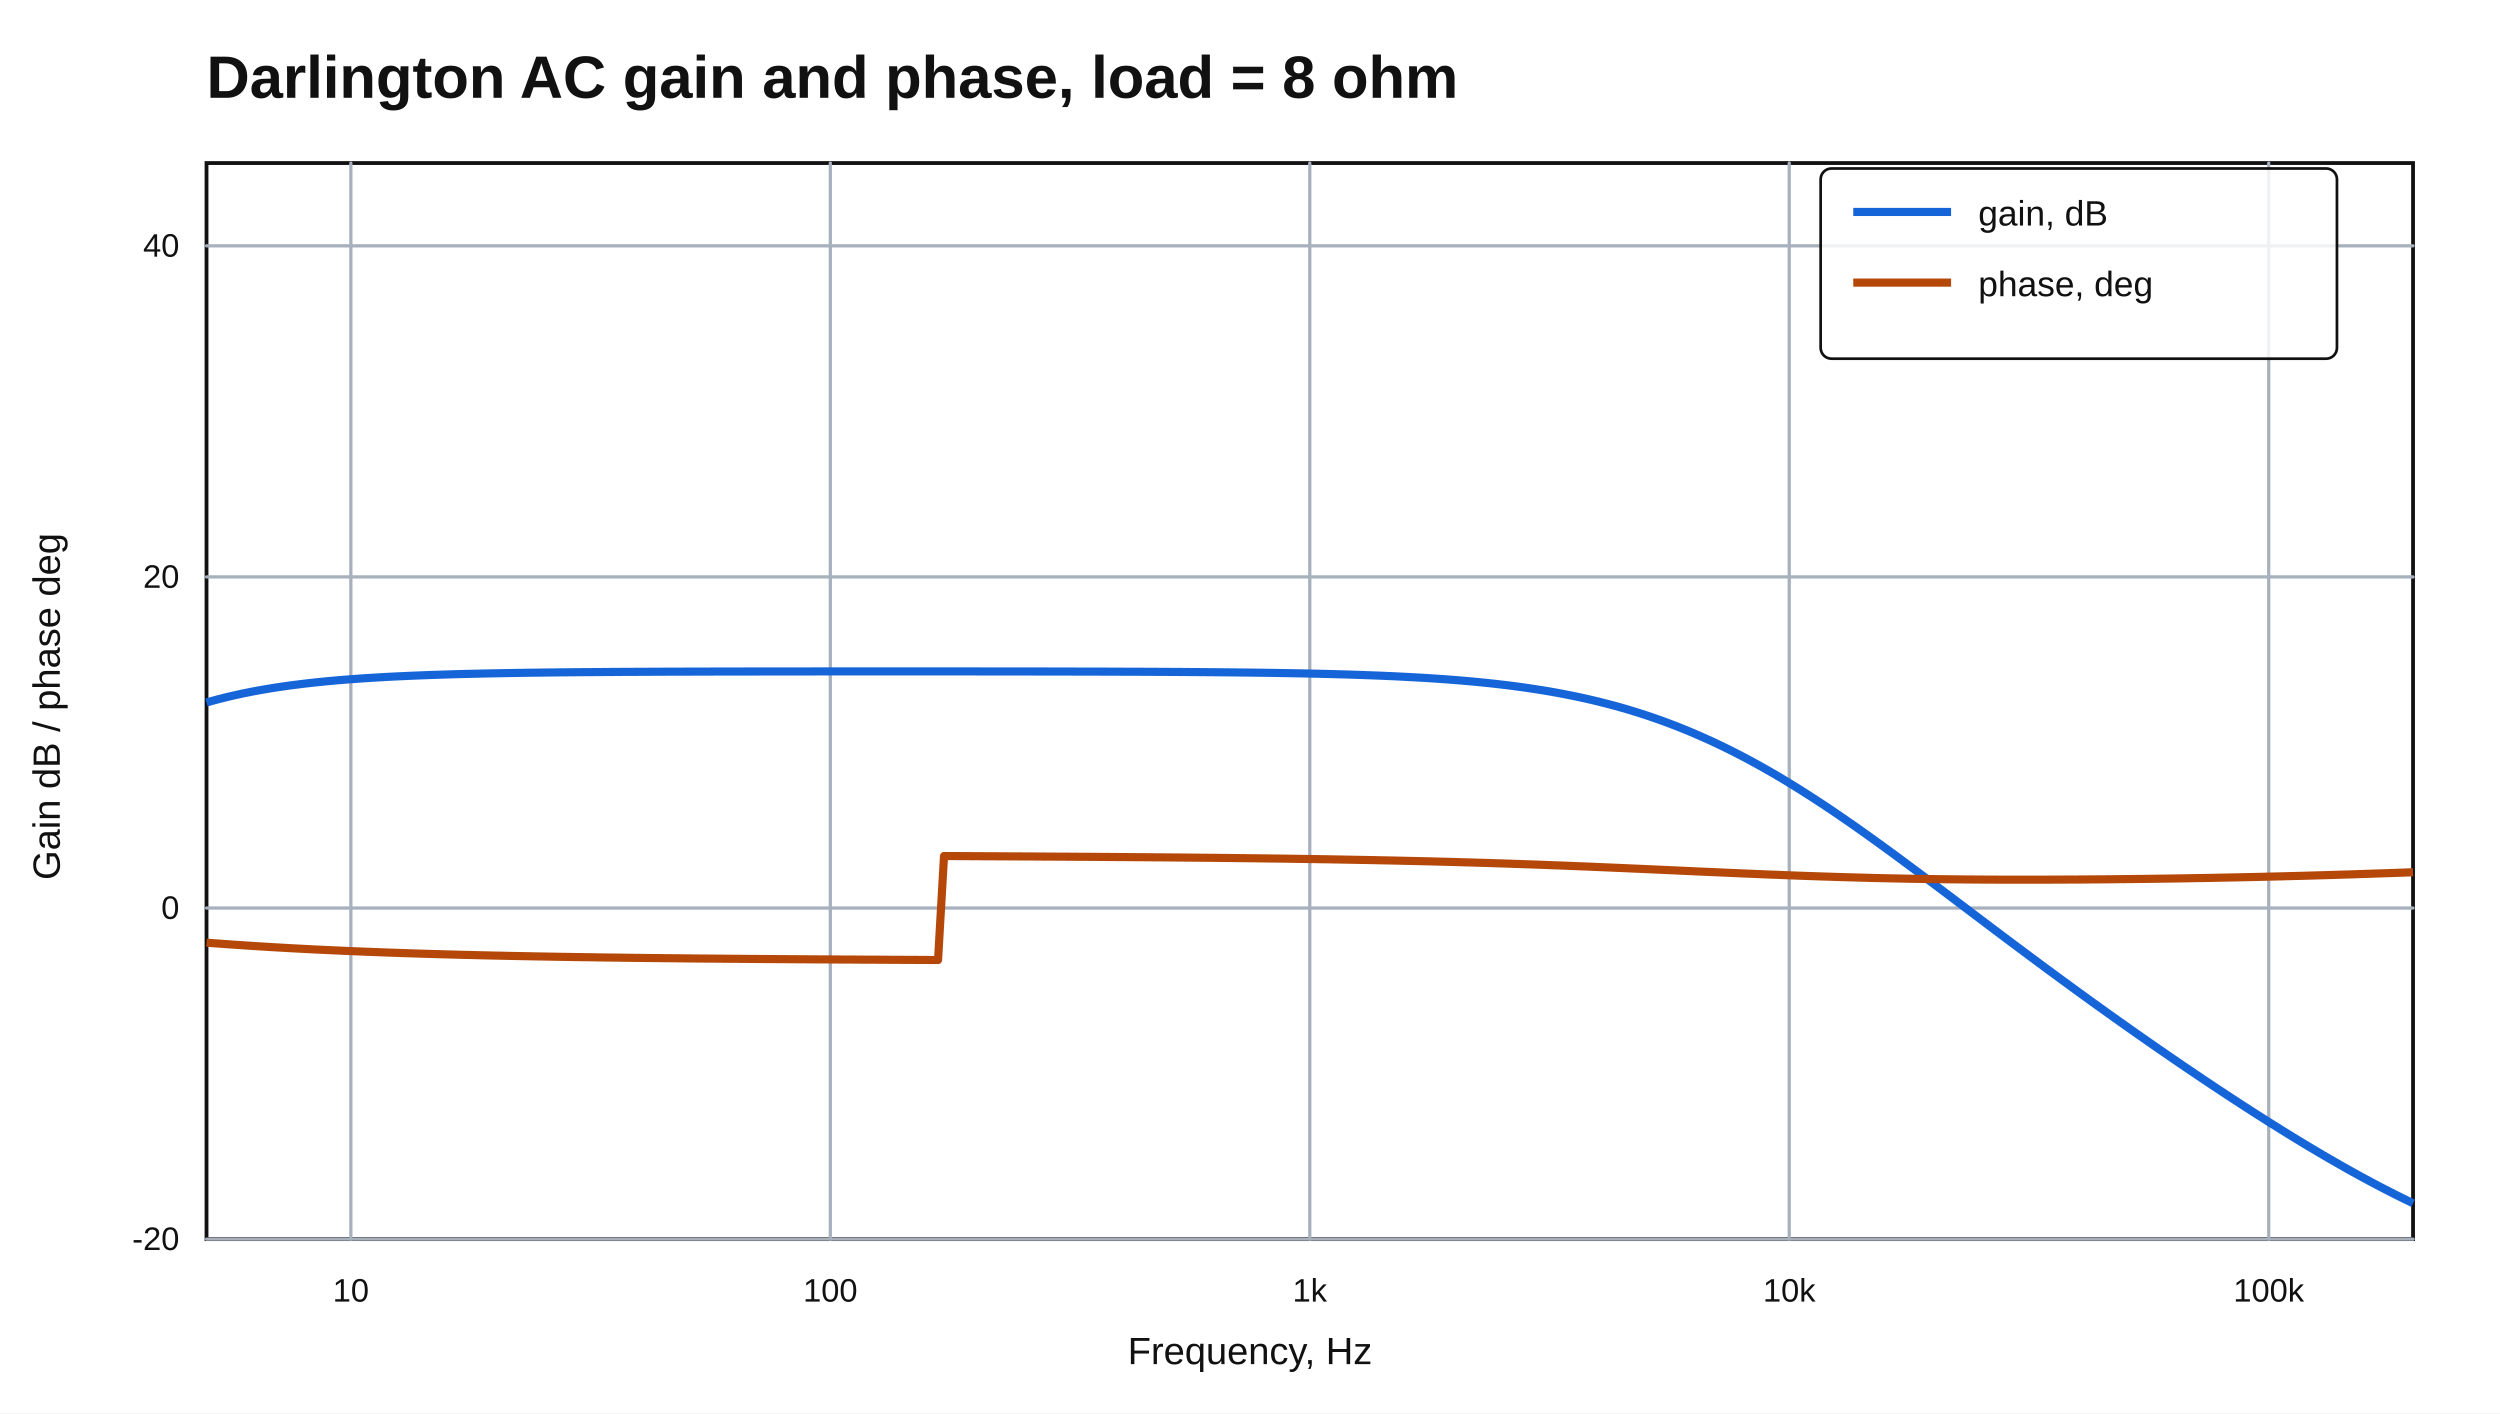
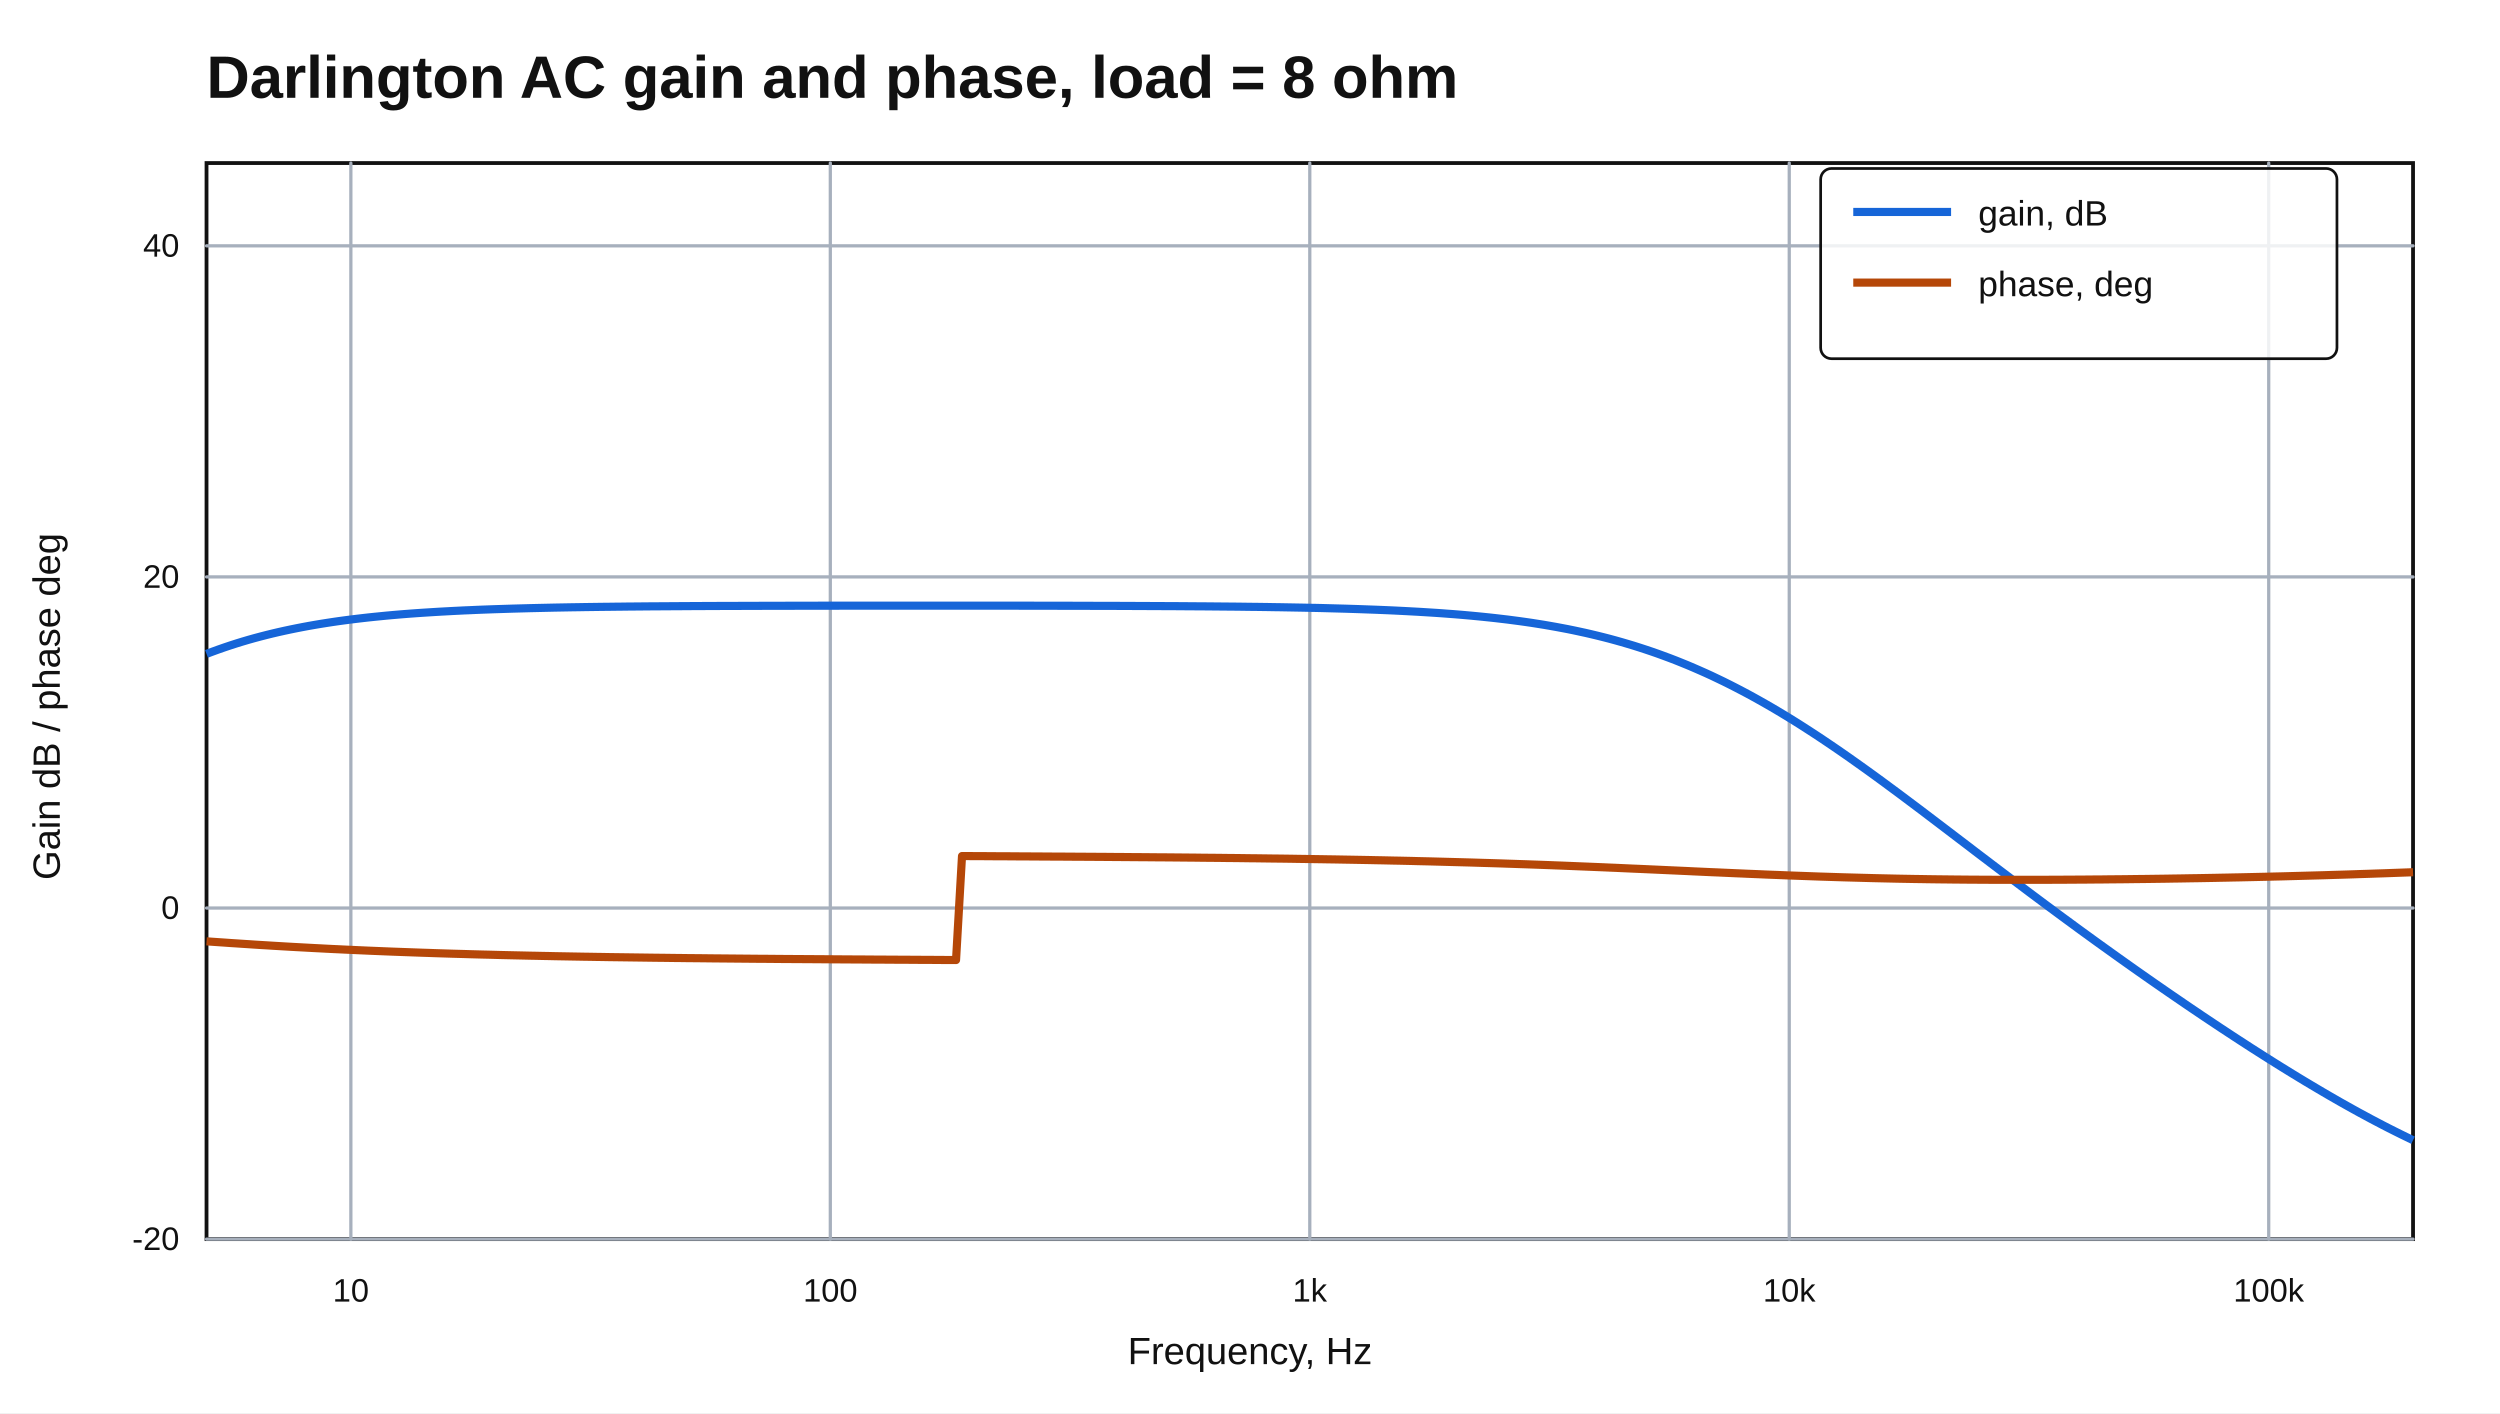
<svg xmlns="http://www.w3.org/2000/svg" width="920" height="520" viewBox="0 0 920 520">
  <defs>
    <style>
.wire{stroke:#111;stroke-width:2.6;fill:none;stroke-linecap:round;stroke-linejoin:round}
.thin{stroke:#a7b0bd;stroke-width:1.2;fill:none;stroke-linecap:round;stroke-linejoin:round}
.axis{stroke:#111;stroke-width:1.4;fill:none}
.blue{stroke:#1665d8;stroke-width:3;fill:none;stroke-linecap:round;stroke-linejoin:round}
.green{stroke:#13795b;stroke-width:3;fill:none;stroke-linecap:round;stroke-linejoin:round}
.orange{stroke:#b54708;stroke-width:3;fill:none;stroke-linecap:round;stroke-linejoin:round}
.node{fill:#111;stroke:none}
</style>
  </defs>
  <rect width="100%" height="100%" fill="#fff" />
  <text x="76" y="36" font-family="Arial, Helvetica, sans-serif" font-size="22" font-weight="700" text-anchor="start" fill="#111">Darlington AC gain and phase, load = 8 ohm</text>
  <rect x="76" y="60" width="812" height="396" fill="#fff" stroke="#111" stroke-width="1.4" />
  <line x1="129.115" y1="60" x2="129.115" y2="456" class="thin" />
  <text x="129.115" y="479" font-family="Arial, Helvetica, sans-serif" font-size="12" font-weight="400" text-anchor="middle" fill="#111">10</text>
  <line x1="305.557" y1="60" x2="305.557" y2="456" class="thin" />
  <text x="305.557" y="479" font-family="Arial, Helvetica, sans-serif" font-size="12" font-weight="400" text-anchor="middle" fill="#111">100</text>
  <line x1="482" y1="60" x2="482" y2="456" class="thin" />
  <text x="482" y="479" font-family="Arial, Helvetica, sans-serif" font-size="12" font-weight="400" text-anchor="middle" fill="#111">1k</text>
  <line x1="658.443" y1="60" x2="658.443" y2="456" class="thin" />
  <text x="658.443" y="479" font-family="Arial, Helvetica, sans-serif" font-size="12" font-weight="400" text-anchor="middle" fill="#111">10k</text>
  <line x1="834.885" y1="60" x2="834.885" y2="456" class="thin" />
  <text x="834.885" y="479" font-family="Arial, Helvetica, sans-serif" font-size="12" font-weight="400" text-anchor="middle" fill="#111">100k</text>
  <line x1="76" y1="456" x2="888" y2="456" class="thin" />
  <text x="66" y="460" font-family="Arial, Helvetica, sans-serif" font-size="12" font-weight="400" text-anchor="end" fill="#111">-20</text>
  <line x1="76" y1="334.154" x2="888" y2="334.154" class="thin" />
  <text x="66" y="338.154" font-family="Arial, Helvetica, sans-serif" font-size="12" font-weight="400" text-anchor="end" fill="#111">0</text>
  <line x1="76" y1="212.308" x2="888" y2="212.308" class="thin" />
  <text x="66" y="216.308" font-family="Arial, Helvetica, sans-serif" font-size="12" font-weight="400" text-anchor="end" fill="#111">20</text>
  <line x1="76" y1="90.462" x2="888" y2="90.462" class="thin" />
  <text x="66" y="94.462" font-family="Arial, Helvetica, sans-serif" font-size="12" font-weight="400" text-anchor="end" fill="#111">40</text>
-   <polyline points="76.00,258.52 78.21,257.89 80.41,257.30 82.62,256.74 84.83,256.21 87.03,255.71 89.24,255.23 91.45,254.78 93.65,254.35 95.86,253.95 98.07,253.57 100.27,253.20 102.48,252.86 104.68,252.54 106.89,252.23 109.10,251.95 111.30,251.67 113.51,251.41 115.72,251.17 117.92,250.94 120.13,250.72 122.34,250.52 124.54,250.32 126.75,250.14 128.96,249.97 131.16,249.81 133.37,249.65 135.58,249.51 137.78,249.37 139.99,249.24 142.20,249.11 144.40,249.00 146.61,248.89 148.82,248.79 151.02,248.69 153.23,248.60 155.43,248.51 157.64,248.43 159.85,248.35 162.05,248.28 164.26,248.21 166.47,248.14 168.67,248.08 170.88,248.02 173.09,247.97 175.29,247.92 177.50,247.87 179.71,247.82 181.91,247.78 184.12,247.74 186.33,247.70 188.53,247.66 190.74,247.63 192.95,247.60 195.15,247.56 197.36,247.54 199.57,247.51 201.77,247.48 203.98,247.46 206.18,247.43 208.39,247.41 210.60,247.39 212.80,247.37 215.01,247.35 217.22,247.34 219.42,247.32 221.63,247.31 223.84,247.29 226.04,247.28 228.25,247.26 230.46,247.25 232.66,247.24 234.87,247.23 237.08,247.22 239.28,247.21 241.49,247.20 243.70,247.19 245.90,247.18 248.11,247.18 250.32,247.17 252.52,247.16 254.73,247.16 256.93,247.15 259.14,247.14 261.35,247.14 263.55,247.13 265.76,247.13 267.97,247.12 270.17,247.12 272.38,247.12 274.59,247.11 276.79,247.11 279.00,247.11 281.21,247.10 283.41,247.10 285.62,247.10 287.83,247.10 290.03,247.09 292.24,247.09 294.45,247.09 296.65,247.09 298.86,247.09 301.07,247.08 303.27,247.08 305.48,247.08 307.68,247.08 309.89,247.08 312.10,247.08 314.30,247.08 316.51,247.08 318.72,247.08 320.92,247.08 323.13,247.08 325.34,247.08 327.54,247.08 329.75,247.08 331.96,247.08 334.16,247.08 336.37,247.08 338.58,247.08 340.78,247.08 342.99,247.08 345.20,247.08 347.40,247.08 349.61,247.08 351.82,247.08 354.02,247.08 356.23,247.08 358.43,247.08 360.64,247.09 362.85,247.09 365.05,247.09 367.26,247.09 369.47,247.09 371.67,247.10 373.88,247.10 376.09,247.10 378.29,247.10 380.50,247.11 382.71,247.11 384.91,247.11 387.12,247.12 389.33,247.12 391.53,247.13 393.74,247.13 395.95,247.14 398.15,247.14 400.36,247.15 402.57,247.15 404.77,247.16 406.98,247.16 409.18,247.17 411.39,247.18 413.60,247.19 415.80,247.19 418.01,247.20 420.22,247.21 422.42,247.22 424.63,247.23 426.84,247.24 429.04,247.25 431.25,247.27 433.46,247.28 435.66,247.29 437.87,247.31 440.08,247.32 442.28,247.34 444.49,247.36 446.70,247.38 448.90,247.40 451.11,247.42 453.32,247.44 455.52,247.46 457.73,247.49 459.93,247.51 462.14,247.54 464.35,247.57 466.55,247.60 468.76,247.63 470.97,247.67 473.17,247.70 475.38,247.74 477.59,247.78 479.79,247.82 482.00,247.87 484.21,247.92 486.41,247.97 488.62,248.02 490.83,248.08 493.03,248.14 495.24,248.20 497.45,248.27 499.65,248.34 501.86,248.42 504.07,248.50 506.27,248.58 508.48,248.67 510.68,248.77 512.89,248.86 515.10,248.97 517.30,249.08 519.51,249.20 521.72,249.32 523.92,249.45 526.13,249.59 528.34,249.73 530.54,249.88 532.75,250.04 534.96,250.21 537.16,250.39 539.37,250.58 541.58,250.77 543.78,250.98 545.99,251.20 548.20,251.43 550.40,251.67 552.61,251.93 554.82,252.19 557.02,252.47 559.23,252.77 561.43,253.07 563.64,253.40 565.85,253.74 568.05,254.09 570.26,254.46 572.47,254.85 574.67,255.26 576.88,255.69 579.09,256.13 581.29,256.59 583.50,257.08 585.71,257.58 587.91,258.11 590.12,258.66 592.33,259.23 594.53,259.82 596.74,260.44 598.95,261.08 601.15,261.75 603.36,262.44 605.57,263.15 607.77,263.89 609.98,264.66 612.18,265.45 614.39,266.27 616.60,267.11 618.80,267.98 621.01,268.88 623.22,269.81 625.42,270.76 627.63,271.74 629.84,272.74 632.04,273.78 634.25,274.84 636.46,275.92 638.66,277.04 640.87,278.18 643.08,279.34 645.28,280.53 647.49,281.75 649.70,282.99 651.90,284.25 654.11,285.54 656.32,286.85 658.52,288.19 660.73,289.55 662.93,290.93 665.14,292.33 667.35,293.75 669.55,295.19 671.76,296.64 673.97,298.12 676.17,299.62 678.38,301.13 680.59,302.65 682.79,304.19 685.00,305.75 687.21,307.32 689.41,308.90 691.62,310.49 693.83,312.09 696.03,313.70 698.24,315.32 700.45,316.95 702.65,318.59 704.86,320.23 707.07,321.88 709.27,323.53 711.48,325.19 713.68,326.85 715.89,328.51 718.10,330.18 720.30,331.85 722.51,333.51 724.72,335.18 726.92,336.85 729.13,338.51 731.34,340.18 733.54,341.84 735.75,343.50 737.96,345.16 740.16,346.81 742.37,348.46 744.58,350.11 746.78,351.75 748.99,353.39 751.20,355.03 753.40,356.66 755.61,358.28 757.82,359.91 760.02,361.52 762.23,363.13 764.43,364.74 766.64,366.34 768.85,367.94 771.05,369.53 773.26,371.11 775.47,372.69 777.67,374.26 779.88,375.83 782.09,377.39 784.29,378.95 786.50,380.50 788.71,382.04 790.91,383.58 793.12,385.12 795.33,386.64 797.53,388.16 799.74,389.68 801.95,391.19 804.15,392.69 806.36,394.18 808.57,395.67 810.77,397.16 812.98,398.63 815.18,400.10 817.39,401.56 819.60,403.02 821.80,404.46 824.01,405.90 826.22,407.33 828.42,408.75 830.63,410.17 832.84,411.57 835.04,412.97 837.25,414.35 839.46,415.73 841.66,417.10 843.87,418.46 846.08,419.80 848.28,421.14 850.49,422.46 852.70,423.77 854.90,425.07 857.11,426.36 859.32,427.63 861.52,428.89 863.73,430.14 865.93,431.37 868.14,432.59 870.35,433.79 872.55,434.97 874.76,436.14 876.97,437.30 879.17,438.43 881.38,439.55 883.59,440.65 885.79,441.73 888.00,442.79" fill="none" stroke="#1665d8" stroke-width="3" stroke-linejoin="round" />
-   <polyline points="76.00,346.91 78.21,347.07 80.41,347.23 82.62,347.39 84.83,347.55 87.03,347.70 89.24,347.85 91.45,348.00 93.65,348.14 95.86,348.28 98.07,348.41 100.27,348.55 102.48,348.68 104.68,348.80 106.89,348.93 109.10,349.05 111.30,349.16 113.51,349.28 115.72,349.39 117.92,349.50 120.13,349.60 122.34,349.70 124.54,349.80 126.75,349.90 128.96,350.00 131.16,350.09 133.37,350.18 135.58,350.27 137.78,350.35 139.99,350.43 142.20,350.52 144.40,350.59 146.61,350.67 148.82,350.75 151.02,350.82 153.23,350.89 155.43,350.96 157.64,351.02 159.85,351.09 162.05,351.15 164.26,351.21 166.47,351.27 168.67,351.33 170.88,351.39 173.09,351.44 175.29,351.49 177.50,351.55 179.71,351.60 181.91,351.65 184.12,351.69 186.33,351.74 188.53,351.79 190.74,351.83 192.95,351.87 195.15,351.91 197.36,351.96 199.57,351.99 201.77,352.03 203.98,352.07 206.18,352.11 208.39,352.14 210.60,352.18 212.80,352.21 215.01,352.24 217.22,352.27 219.42,352.31 221.63,352.34 223.84,352.37 226.04,352.39 228.25,352.42 230.46,352.45 232.66,352.48 234.87,352.50 237.08,352.53 239.28,352.55 241.49,352.57 243.70,352.60 245.90,352.62 248.11,352.64 250.32,352.66 252.52,352.69 254.73,352.71 256.93,352.73 259.14,352.75 261.35,352.76 263.55,352.78 265.76,352.80 267.97,352.82 270.17,352.84 272.38,352.85 274.59,352.87 276.79,352.89 279.00,352.90 281.21,352.92 283.41,352.93 285.62,352.95 287.83,352.96 290.03,352.98 292.24,352.99 294.45,353.01 296.65,353.02 298.86,353.04 301.07,353.05 303.27,353.06 305.48,353.07 307.68,353.09 309.89,353.10 312.10,353.11 314.30,353.12 316.51,353.14 318.72,353.15 320.92,353.16 323.13,353.17 325.34,353.18 327.54,353.20 329.75,353.21 331.96,353.22 334.16,353.23 336.37,353.24 338.58,353.25 340.78,353.26 342.99,353.28 345.20,353.29 347.40,315.02 349.61,315.03 351.82,315.04 354.02,315.05 356.23,315.06 358.43,315.08 360.64,315.09 362.85,315.10 365.05,315.11 367.26,315.12 369.47,315.13 371.67,315.15 373.88,315.16 376.09,315.17 378.29,315.18 380.50,315.19 382.71,315.21 384.91,315.22 387.12,315.23 389.33,315.25 391.53,315.26 393.74,315.27 395.95,315.29 398.15,315.30 400.36,315.31 402.57,315.33 404.77,315.34 406.98,315.36 409.18,315.37 411.39,315.39 413.60,315.40 415.80,315.42 418.01,315.44 420.22,315.45 422.42,315.47 424.63,315.49 426.84,315.50 429.04,315.52 431.25,315.54 433.46,315.56 435.66,315.58 437.87,315.60 440.08,315.62 442.28,315.64 444.49,315.66 446.70,315.68 448.90,315.71 451.11,315.73 453.32,315.75 455.52,315.78 457.73,315.80 459.93,315.83 462.14,315.85 464.35,315.88 466.55,315.91 468.76,315.94 470.97,315.96 473.17,315.99 475.38,316.02 477.59,316.06 479.79,316.09 482.00,316.12 484.21,316.15 486.41,316.19 488.62,316.22 490.83,316.26 493.03,316.30 495.24,316.34 497.45,316.38 499.65,316.42 501.86,316.46 504.07,316.50 506.27,316.54 508.48,316.59 510.68,316.63 512.89,316.68 515.10,316.73 517.30,316.78 519.51,316.83 521.72,316.88 523.92,316.93 526.13,316.98 528.34,317.04 530.54,317.10 532.75,317.15 534.96,317.21 537.16,317.28 539.37,317.34 541.58,317.40 543.78,317.47 545.99,317.53 548.20,317.60 550.40,317.67 552.61,317.74 554.82,317.81 557.02,317.89 559.23,317.96 561.43,318.04 563.64,318.11 565.85,318.19 568.05,318.27 570.26,318.36 572.47,318.44 574.67,318.52 576.88,318.61 579.09,318.70 581.29,318.78 583.50,318.87 585.71,318.96 587.91,319.06 590.12,319.15 592.33,319.24 594.53,319.34 596.74,319.43 598.95,319.53 601.15,319.63 603.36,319.72 605.57,319.82 607.77,319.92 609.98,320.02 612.18,320.12 614.39,320.22 616.60,320.32 618.80,320.42 621.01,320.52 623.22,320.62 625.42,320.72 627.63,320.82 629.84,320.91 632.04,321.01 634.25,321.11 636.46,321.21 638.66,321.30 640.87,321.40 643.08,321.49 645.28,321.58 647.49,321.68 649.70,321.77 651.90,321.86 654.11,321.94 656.32,322.03 658.52,322.11 660.73,322.20 662.93,322.28 665.14,322.36 667.35,322.43 669.55,322.51 671.76,322.58 673.97,322.65 676.17,322.72 678.38,322.79 680.59,322.85 682.79,322.91 685.00,322.97 687.21,323.03 689.41,323.09 691.62,323.14 693.83,323.19 696.03,323.24 698.24,323.28 700.45,323.33 702.65,323.37 704.86,323.41 707.07,323.44 709.27,323.48 711.48,323.51 713.68,323.54 715.89,323.56 718.10,323.59 720.30,323.61 722.51,323.63 724.72,323.65 726.92,323.66 729.13,323.68 731.34,323.69 733.54,323.70 735.75,323.71 737.96,323.71 740.16,323.72 742.37,323.72 744.58,323.72 746.78,323.72 748.99,323.72 751.20,323.72 753.40,323.71 755.61,323.70 757.82,323.69 760.02,323.68 762.23,323.67 764.43,323.66 766.64,323.65 768.85,323.63 771.05,323.61 773.26,323.60 775.47,323.58 777.67,323.56 779.88,323.53 782.09,323.51 784.29,323.49 786.50,323.46 788.71,323.44 790.91,323.41 793.12,323.38 795.33,323.35 797.53,323.32 799.74,323.29 801.95,323.25 804.15,323.22 806.36,323.18 808.57,323.14 810.77,323.11 812.98,323.07 815.18,323.03 817.39,322.98 819.60,322.94 821.80,322.90 824.01,322.85 826.22,322.80 828.42,322.76 830.63,322.71 832.84,322.66 835.04,322.60 837.25,322.55 839.46,322.50 841.66,322.44 843.87,322.38 846.08,322.33 848.28,322.27 850.49,322.21 852.70,322.14 854.90,322.08 857.11,322.02 859.32,321.95 861.52,321.88 863.73,321.81 865.93,321.75 868.14,321.67 870.35,321.60 872.55,321.53 874.76,321.45 876.97,321.38 879.17,321.30 881.38,321.23 883.59,321.15 885.79,321.07 888.00,320.99" fill="none" stroke="#b54708" stroke-width="3" stroke-linejoin="round" />
+   <polyline points="76.00,240.63 78.21,239.80 80.41,239.00 82.62,238.23 84.83,237.49 87.03,236.78 89.24,236.10 91.45,235.45 93.65,234.83 95.86,234.24 98.07,233.67 100.27,233.13 102.48,232.61 104.68,232.12 106.89,231.65 109.10,231.20 111.30,230.77 113.51,230.36 115.72,229.97 117.92,229.60 120.13,229.25 122.34,228.91 124.54,228.59 126.75,228.29 128.96,228.00 131.16,227.73 133.37,227.47 135.58,227.22 137.78,226.99 139.99,226.77 142.20,226.55 144.40,226.35 146.61,226.16 148.82,225.98 151.02,225.81 153.23,225.65 155.43,225.50 157.64,225.36 159.85,225.22 162.05,225.09 164.26,224.97 166.47,224.85 168.67,224.74 170.88,224.63 173.09,224.54 175.29,224.44 177.50,224.35 179.71,224.27 181.91,224.19 184.12,224.12 186.33,224.05 188.53,223.98 190.74,223.92 192.95,223.86 195.15,223.80 197.36,223.75 199.57,223.70 201.77,223.65 203.98,223.60 206.18,223.56 208.39,223.52 210.60,223.48 212.80,223.45 215.01,223.41 217.22,223.38 219.42,223.35 221.63,223.32 223.84,223.30 226.04,223.27 228.25,223.25 230.46,223.22 232.66,223.20 234.87,223.18 237.08,223.16 239.28,223.14 241.49,223.13 243.70,223.11 245.90,223.10 248.11,223.08 250.32,223.07 252.52,223.06 254.73,223.04 256.93,223.03 259.14,223.02 261.35,223.01 263.55,223.00 265.76,222.99 267.97,222.98 270.17,222.98 272.38,222.97 274.59,222.96 276.79,222.96 279.00,222.95 281.21,222.94 283.41,222.94 285.62,222.93 287.83,222.93 290.03,222.92 292.24,222.92 294.45,222.91 296.65,222.91 298.86,222.91 301.07,222.90 303.27,222.90 305.48,222.90 307.68,222.90 309.89,222.89 312.10,222.89 314.30,222.89 316.51,222.89 318.72,222.89 320.92,222.88 323.13,222.88 325.34,222.88 327.54,222.88 329.75,222.88 331.96,222.88 334.16,222.88 336.37,222.88 338.58,222.88 340.78,222.88 342.99,222.88 345.20,222.88 347.40,222.88 349.61,222.88 351.82,222.88 354.02,222.88 356.23,222.88 358.43,222.88 360.64,222.88 362.85,222.89 365.05,222.89 367.26,222.89 369.47,222.89 371.67,222.89 373.88,222.89 376.09,222.90 378.29,222.90 380.50,222.90 382.71,222.91 384.91,222.91 387.12,222.91 389.33,222.92 391.53,222.92 393.74,222.92 395.95,222.93 398.15,222.93 400.36,222.94 402.57,222.95 404.77,222.95 406.98,222.96 409.18,222.96 411.39,222.97 413.60,222.98 415.80,222.99 418.01,223.00 420.22,223.01 422.42,223.02 424.63,223.03 426.84,223.04 429.04,223.05 431.25,223.06 433.46,223.07 435.66,223.09 437.87,223.10 440.08,223.12 442.28,223.13 444.49,223.15 446.70,223.17 448.90,223.19 451.11,223.21 453.32,223.23 455.52,223.25 457.73,223.28 459.93,223.31 462.14,223.33 464.35,223.36 466.55,223.39 468.76,223.43 470.97,223.46 473.17,223.50 475.38,223.54 477.59,223.58 479.79,223.62 482.00,223.67 484.21,223.71 486.41,223.76 488.62,223.82 490.83,223.88 493.03,223.94 495.24,224.00 497.45,224.07 499.65,224.14 501.86,224.22 504.07,224.30 506.27,224.38 508.48,224.47 510.68,224.56 512.89,224.66 515.10,224.77 517.30,224.88 519.51,225.00 521.72,225.12 523.92,225.25 526.13,225.39 528.34,225.53 530.54,225.68 532.75,225.85 534.96,226.01 537.16,226.19 539.37,226.38 541.58,226.58 543.78,226.79 545.99,227.01 548.20,227.24 550.40,227.48 552.61,227.74 554.82,228.00 557.02,228.29 559.23,228.58 561.43,228.89 563.64,229.21 565.85,229.56 568.05,229.91 570.26,230.29 572.47,230.68 574.67,231.09 576.88,231.51 579.09,231.96 581.29,232.43 583.50,232.91 585.71,233.42 587.91,233.95 590.12,234.50 592.33,235.07 594.53,235.67 596.74,236.29 598.95,236.94 601.15,237.60 603.36,238.30 605.57,239.02 607.77,239.76 609.98,240.53 612.18,241.33 614.39,242.15 616.60,243.00 618.80,243.88 621.01,244.78 623.22,245.72 625.42,246.68 627.63,247.66 629.84,248.67 632.04,249.72 634.25,250.78 636.46,251.88 638.66,253.00 640.87,254.15 643.08,255.32 645.28,256.52 647.49,257.75 649.70,259.00 651.90,260.27 654.11,261.57 656.32,262.90 658.52,264.24 660.73,265.61 662.93,267.00 665.14,268.42 667.35,269.85 669.55,271.30 671.76,272.78 673.97,274.27 676.17,275.77 678.38,277.30 680.59,278.84 682.79,280.40 685.00,281.97 687.21,283.55 689.41,285.14 691.62,286.75 693.83,288.37 696.03,290.00 698.24,291.63 700.45,293.28 702.65,294.93 704.86,296.59 707.07,298.25 709.27,299.92 711.48,301.60 713.68,303.27 715.89,304.95 718.10,306.63 720.30,308.31 722.51,309.99 724.72,311.67 726.92,313.36 729.13,315.04 731.34,316.71 733.54,318.39 735.75,320.06 737.96,321.73 740.16,323.40 742.37,325.06 744.58,326.72 746.78,328.38 748.99,330.03 751.20,331.68 753.40,333.32 755.61,334.95 757.82,336.59 760.02,338.21 762.23,339.83 764.43,341.45 766.64,343.06 768.85,344.66 771.05,346.26 773.26,347.85 775.47,349.43 777.67,351.01 779.88,352.59 782.09,354.16 784.29,355.72 786.50,357.28 788.71,358.83 790.91,360.37 793.12,361.91 795.33,363.44 797.53,364.96 799.74,366.48 801.95,367.99 804.15,369.50 806.36,371.00 808.57,372.49 810.77,373.98 812.98,375.45 815.18,376.92 817.39,378.39 819.60,379.84 821.80,381.29 824.01,382.73 826.22,384.16 828.42,385.59 830.63,387.00 832.84,388.41 835.04,389.80 837.25,391.19 839.46,392.57 841.66,393.93 843.87,395.29 846.08,396.64 848.28,397.97 850.49,399.29 852.70,400.60 854.90,401.90 857.11,403.19 859.32,404.46 861.52,405.72 863.73,406.96 865.93,408.19 868.14,409.41 870.35,410.60 872.55,411.79 874.76,412.95 876.97,414.11 879.17,415.24 881.38,416.35 883.59,417.45 885.79,418.53 888.00,419.59" fill="none" stroke="#1665d8" stroke-width="3" stroke-linejoin="round" />
+   <polyline points="76.00,346.41 78.21,346.57 80.41,346.72 82.62,346.87 84.83,347.03 87.03,347.17 89.24,347.32 91.45,347.46 93.65,347.61 95.86,347.75 98.07,347.88 100.27,348.02 102.48,348.15 104.68,348.28 106.89,348.41 109.10,348.53 111.30,348.65 113.51,348.77 115.72,348.89 117.92,349.00 120.13,349.12 122.34,349.23 124.54,349.33 126.75,349.44 128.96,349.54 131.16,349.64 133.37,349.74 135.58,349.84 137.78,349.93 139.99,350.02 142.20,350.11 144.40,350.20 146.61,350.28 148.82,350.36 151.02,350.44 153.23,350.52 155.43,350.60 157.64,350.67 159.85,350.75 162.05,350.82 164.26,350.89 166.47,350.96 168.67,351.02 170.88,351.08 173.09,351.15 175.29,351.21 177.50,351.27 179.71,351.32 181.91,351.38 184.12,351.44 186.33,351.49 188.53,351.54 190.74,351.59 192.95,351.64 195.15,351.69 197.36,351.73 199.57,351.78 201.77,351.82 203.98,351.87 206.18,351.91 208.39,351.95 210.60,351.99 212.80,352.03 215.01,352.07 217.22,352.10 219.42,352.14 221.63,352.17 223.84,352.21 226.04,352.24 228.25,352.27 230.46,352.30 232.66,352.33 234.87,352.36 237.08,352.39 239.28,352.42 241.49,352.45 243.70,352.47 245.90,352.50 248.11,352.53 250.32,352.55 252.52,352.58 254.73,352.60 256.93,352.62 259.14,352.64 261.35,352.67 263.55,352.69 265.76,352.71 267.97,352.73 270.17,352.75 272.38,352.77 274.59,352.79 276.79,352.81 279.00,352.83 281.21,352.84 283.41,352.86 285.62,352.88 287.83,352.90 290.03,352.91 292.24,352.93 294.45,352.94 296.65,352.96 298.86,352.97 301.07,352.99 303.27,353.00 305.48,353.02 307.68,353.03 309.89,353.05 312.10,353.06 314.30,353.08 316.51,353.09 318.72,353.10 320.92,353.12 323.13,353.13 325.34,353.14 327.54,353.16 329.75,353.17 331.96,353.18 334.16,353.19 336.37,353.21 338.58,353.22 340.78,353.23 342.99,353.24 345.20,353.26 347.40,353.27 349.61,353.28 351.82,353.29 354.02,315.03 356.23,315.04 358.43,315.05 360.64,315.06 362.85,315.07 365.05,315.09 367.26,315.10 369.47,315.11 371.67,315.12 373.88,315.14 376.09,315.15 378.29,315.16 380.50,315.18 382.71,315.19 384.91,315.20 387.12,315.22 389.33,315.23 391.53,315.24 393.74,315.26 395.95,315.27 398.15,315.28 400.36,315.30 402.57,315.31 404.77,315.33 406.98,315.34 409.18,315.36 411.39,315.38 413.60,315.39 415.80,315.41 418.01,315.43 420.22,315.44 422.42,315.46 424.63,315.48 426.84,315.50 429.04,315.51 431.25,315.53 433.46,315.55 435.66,315.57 437.87,315.59 440.08,315.61 442.28,315.64 444.49,315.66 446.70,315.68 448.90,315.70 451.11,315.73 453.32,315.75 455.52,315.77 457.73,315.80 459.93,315.83 462.14,315.85 464.35,315.88 466.55,315.91 468.76,315.94 470.97,315.96 473.17,315.99 475.38,316.02 477.59,316.06 479.79,316.09 482.00,316.12 484.21,316.16 486.41,316.19 488.62,316.23 490.83,316.26 493.03,316.30 495.24,316.34 497.45,316.38 499.65,316.42 501.86,316.46 504.07,316.50 506.27,316.55 508.48,316.59 510.68,316.64 512.89,316.69 515.10,316.73 517.30,316.78 519.51,316.83 521.72,316.89 523.92,316.94 526.13,316.99 528.34,317.05 530.54,317.11 532.75,317.17 534.96,317.23 537.16,317.29 539.37,317.35 541.58,317.41 543.78,317.48 545.99,317.55 548.20,317.61 550.40,317.68 552.61,317.75 554.82,317.83 557.02,317.90 559.23,317.98 561.43,318.05 563.64,318.13 565.85,318.21 568.05,318.29 570.26,318.37 572.47,318.46 574.67,318.54 576.88,318.63 579.09,318.72 581.29,318.81 583.50,318.90 585.71,318.99 587.91,319.08 590.12,319.17 592.33,319.27 594.53,319.36 596.74,319.46 598.95,319.56 601.15,319.66 603.36,319.75 605.57,319.85 607.77,319.95 609.98,320.05 612.18,320.15 614.39,320.25 616.60,320.35 618.80,320.45 621.01,320.55 623.22,320.66 625.42,320.76 627.63,320.86 629.84,320.96 632.04,321.05 634.25,321.15 636.46,321.25 638.66,321.35 640.87,321.44 643.08,321.54 645.28,321.63 647.49,321.72 649.70,321.82 651.90,321.91 654.11,321.99 656.32,322.08 658.52,322.17 660.73,322.25 662.93,322.33 665.14,322.41 667.35,322.49 669.55,322.57 671.76,322.64 673.97,322.71 676.17,322.78 678.38,322.85 680.59,322.91 682.79,322.97 685.00,323.03 687.21,323.09 689.41,323.15 691.62,323.20 693.83,323.25 696.03,323.30 698.24,323.35 700.45,323.39 702.65,323.43 704.86,323.47 707.07,323.50 709.27,323.54 711.48,323.57 713.68,323.60 715.89,323.62 718.10,323.65 720.30,323.67 722.51,323.69 724.72,323.71 726.92,323.72 729.13,323.74 731.34,323.75 733.54,323.76 735.75,323.76 737.96,323.77 740.16,323.77 742.37,323.77 744.58,323.77 746.78,323.77 748.99,323.77 751.20,323.76 753.40,323.76 755.61,323.75 757.82,323.74 760.02,323.73 762.23,323.72 764.43,323.70 766.64,323.69 768.85,323.67 771.05,323.65 773.26,323.64 775.47,323.61 777.67,323.59 779.88,323.57 782.09,323.55 784.29,323.52 786.50,323.49 788.71,323.47 790.91,323.44 793.12,323.41 795.33,323.38 797.53,323.35 799.74,323.31 801.95,323.28 804.15,323.24 806.36,323.20 808.57,323.17 810.77,323.13 812.98,323.09 815.18,323.05 817.39,323.00 819.60,322.96 821.80,322.91 824.01,322.87 826.22,322.82 828.42,322.77 830.63,322.72 832.84,322.67 835.04,322.62 837.25,322.56 839.46,322.51 841.66,322.45 843.87,322.39 846.08,322.33 848.28,322.27 850.49,322.21 852.70,322.15 854.90,322.09 857.11,322.02 859.32,321.95 861.52,321.89 863.73,321.82 865.93,321.75 868.14,321.67 870.35,321.60 872.55,321.53 874.76,321.45 876.97,321.38 879.17,321.30 881.38,321.22 883.59,321.14 885.79,321.06 888.00,320.98" fill="none" stroke="#b54708" stroke-width="3" stroke-linejoin="round" />
  <rect x="670" y="62" width="190" height="70" rx="4" ry="4" fill="#fff" fill-opacity="0.82" stroke="#111" stroke-width="1" />
  <line x1="682" y1="78" x2="718" y2="78" stroke="#1665d8" stroke-width="3" />
  <text x="728" y="83" font-family="Arial, Helvetica, sans-serif" font-size="13" font-weight="400" text-anchor="start" fill="#111">gain, dB</text>
  <line x1="682" y1="104" x2="718" y2="104" stroke="#b54708" stroke-width="3" />
  <text x="728" y="109" font-family="Arial, Helvetica, sans-serif" font-size="13" font-weight="400" text-anchor="start" fill="#111">phase, deg</text>
  <text x="460" y="502" font-family="Arial, Helvetica, sans-serif" font-size="14" font-weight="400" text-anchor="middle" fill="#111">Frequency, Hz</text>
  <text x="22" y="260" font-family="Arial, Helvetica, sans-serif" font-size="14" text-anchor="middle" fill="#111" transform="rotate(-90 22 260)">Gain dB / phase deg</text>
</svg>
